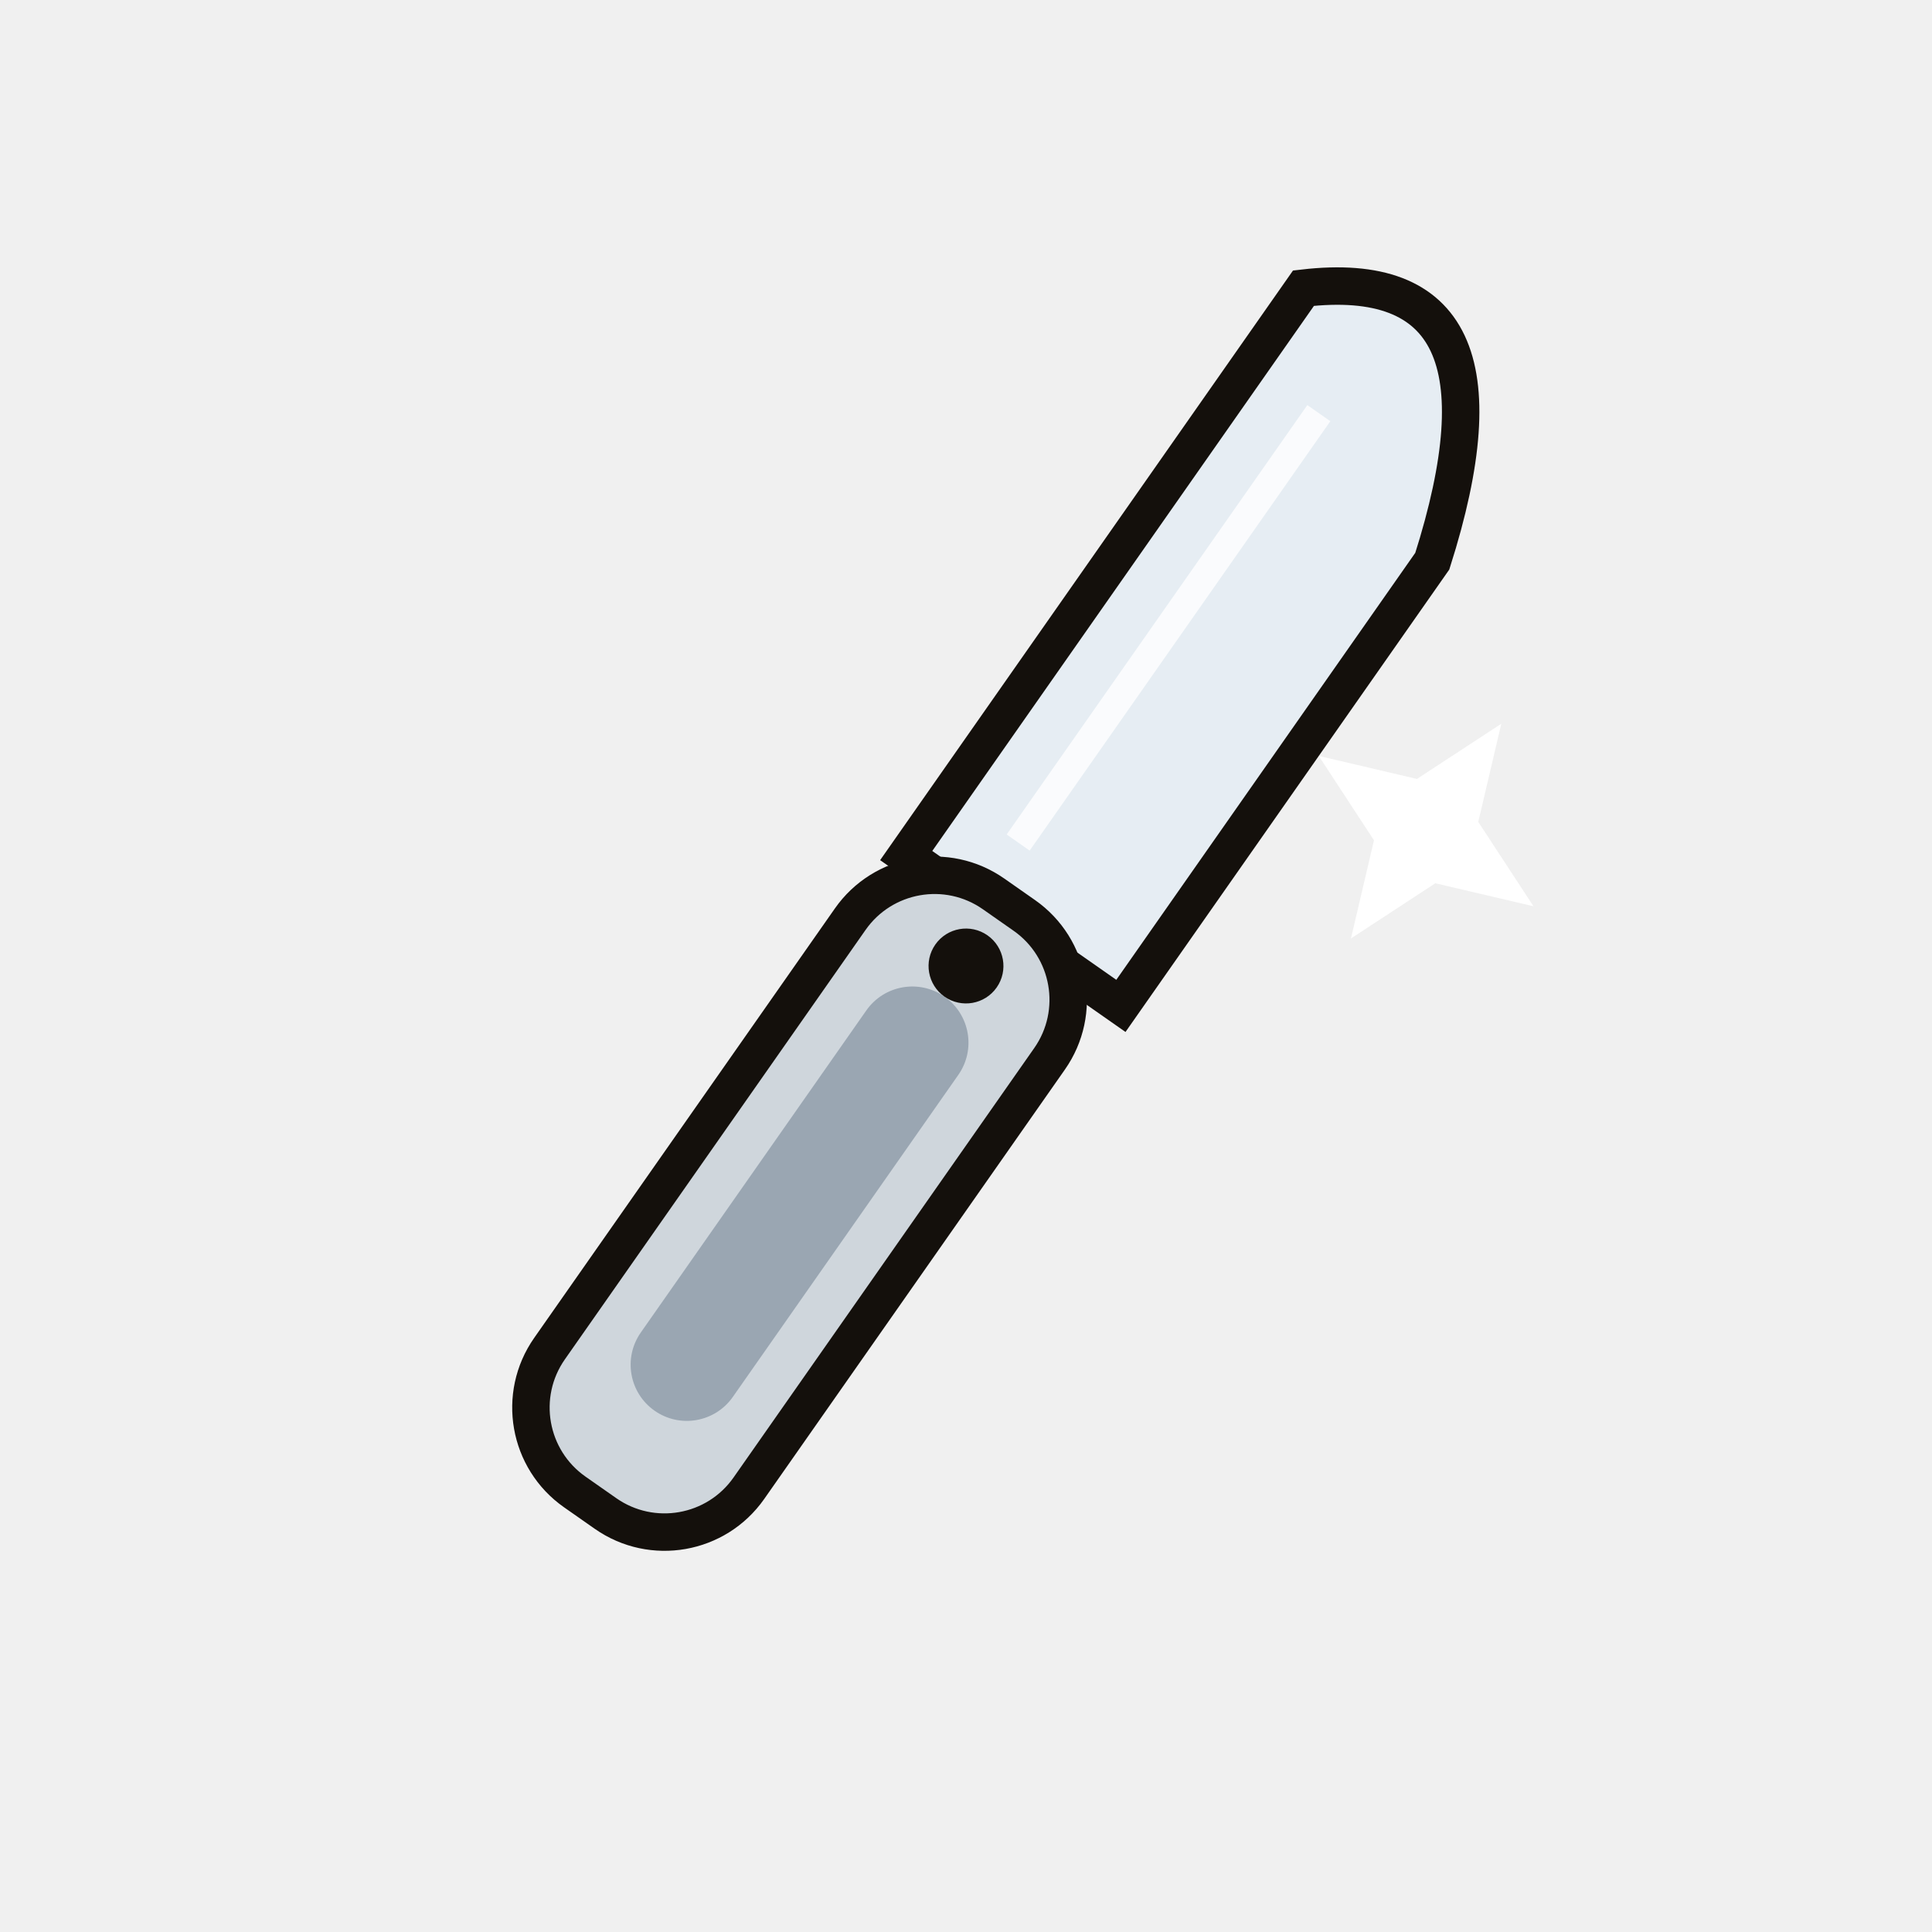
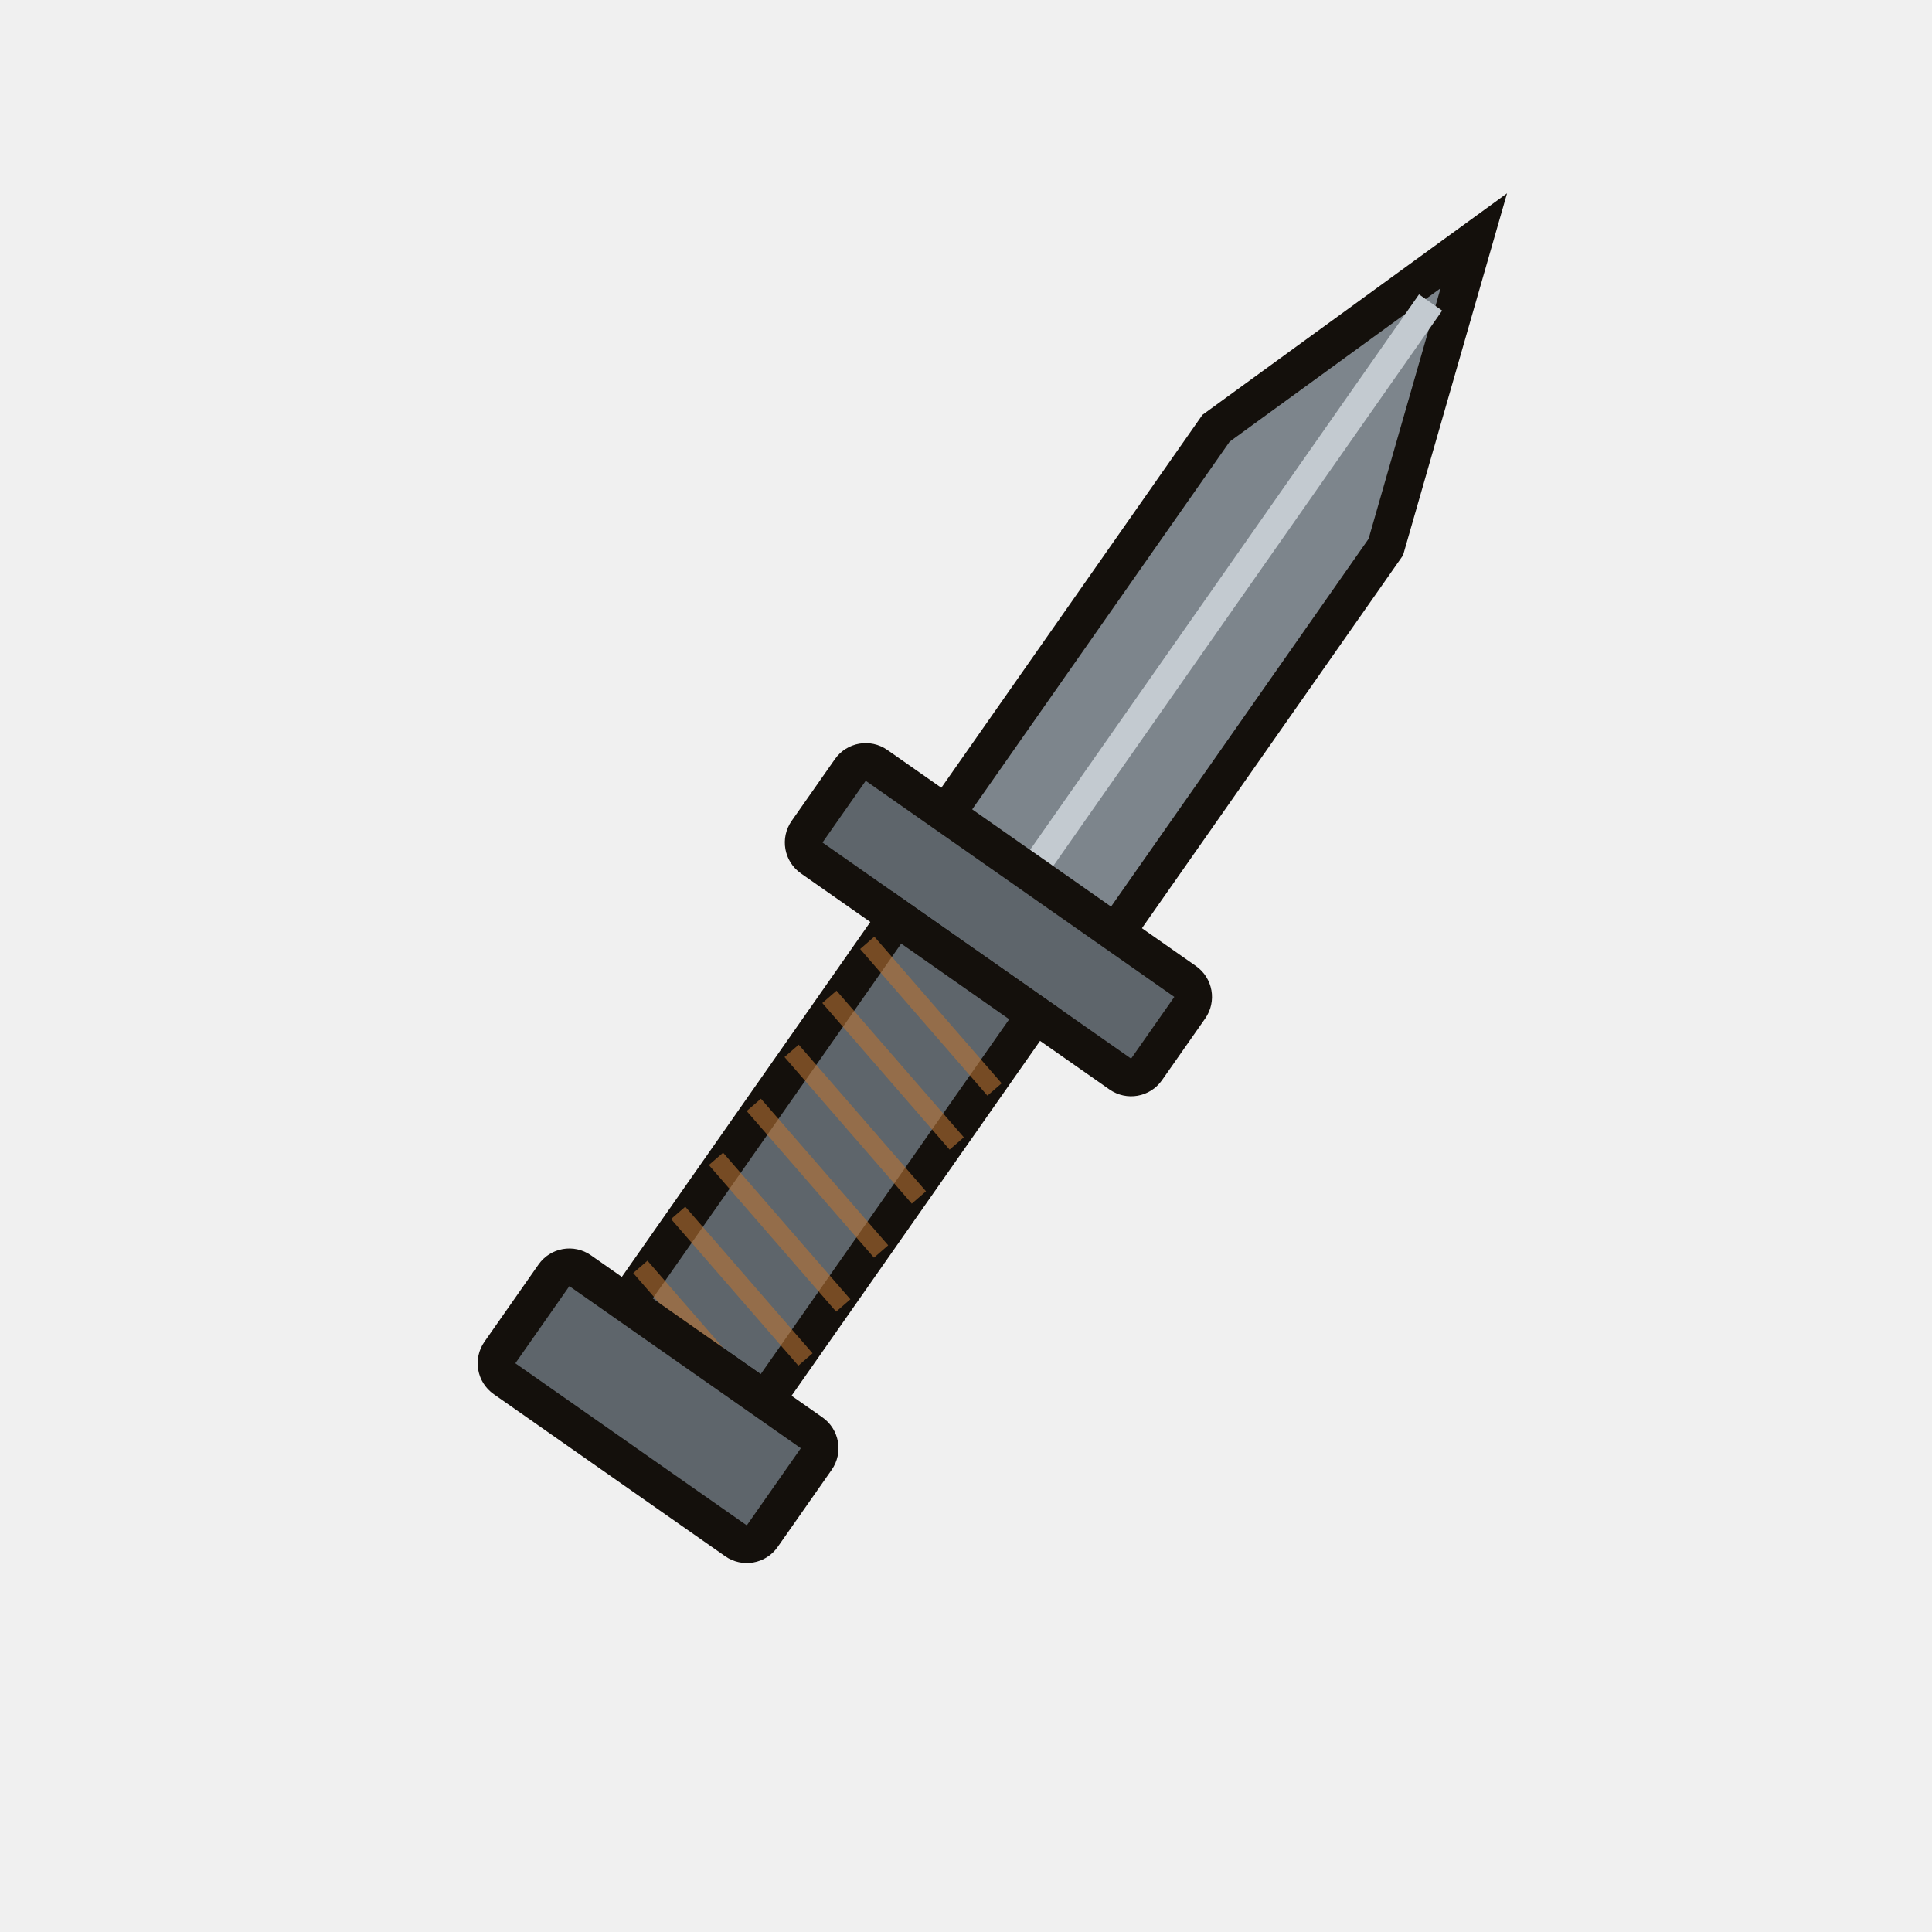
<svg xmlns="http://www.w3.org/2000/svg" viewBox="0 0 200 200" width="200" height="200">
  <defs />
-   <g transform="translate(100 100) rotate(35) scale(0.969)">
-     <path d="M-12,-6 L-12,-80 Q6,-96 16,-64 L16,-6 Z" fill="#e6edf3" stroke="#14100c" stroke-width="4" />
-     <path d="M-3,-14 L-3,-70" stroke="#ffffff" stroke-width="3" stroke-opacity="0.8" />
-     <rect x="-13" y="-8" width="26" height="78" rx="11" fill="#cfd6dc" stroke="#14100c" stroke-width="4" />
-     <rect x="-6" y="4" width="12" height="54" rx="6" fill="#9aa6b2" />
-     <circle cx="0" cy="0" r="4" fill="#14100c" />
-     <path d="M28,-44 l4,-10 l4,10 l10,4 l-10,4 l-4,10 l-4,-10 l-10,-4 Z" fill="#ffffff" />
+   <g transform="translate(100 100) rotate(35) scale(0.975)">
+     <path d="M-11,-8 L-11,-62 L0,-94 L11,-62 L11,-8 Z" fill="#7d858c" stroke="#14100c" stroke-width="4" />
+     <path d="M0,-86 L0,-14" stroke="#c3cad0" stroke-width="3" />
+     <rect x="-22" y="-12" width="44" height="12" rx="2" fill="#5e656b" stroke="#14100c" stroke-width="4" />
+     <rect x="-9" y="0" width="18" height="50" fill="#5e656b" stroke="#14100c" stroke-width="4" />
+     <path d="M-10,4 L10,9" stroke="#b87333" stroke-width="2" opacity="0.6" />
+     <path d="M-10,11 L10,16" stroke="#b87333" stroke-width="2" opacity="0.6" />
+     <path d="M-10,18 L10,23" stroke="#b87333" stroke-width="2" opacity="0.6" />
+     <path d="M-10,25 L10,30" stroke="#b87333" stroke-width="2" opacity="0.6" />
+     <path d="M-10,32 L10,37" stroke="#b87333" stroke-width="2" opacity="0.6" />
+     <path d="M-10,39 L10,44" stroke="#b87333" stroke-width="2" opacity="0.6" />
+     <path d="M-10,46 L10,51" stroke="#b87333" stroke-width="2" opacity="0.6" />
+     <rect x="-17" y="50" width="34" height="14" rx="2" fill="#5e656b" stroke="#14100c" stroke-width="4" />
  </g>
</svg>
